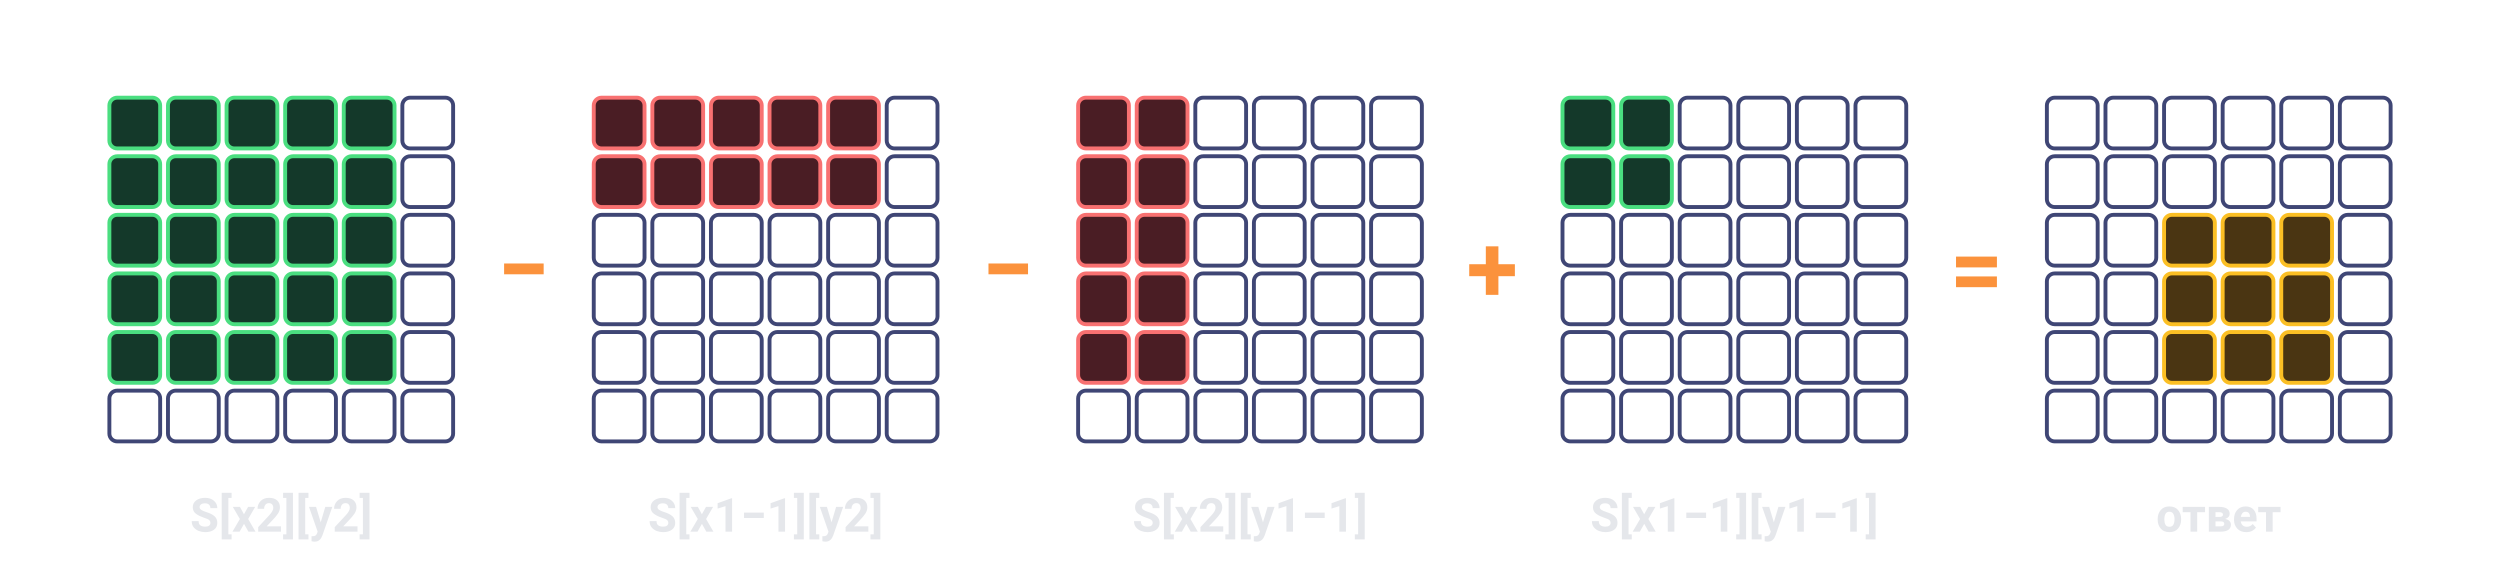
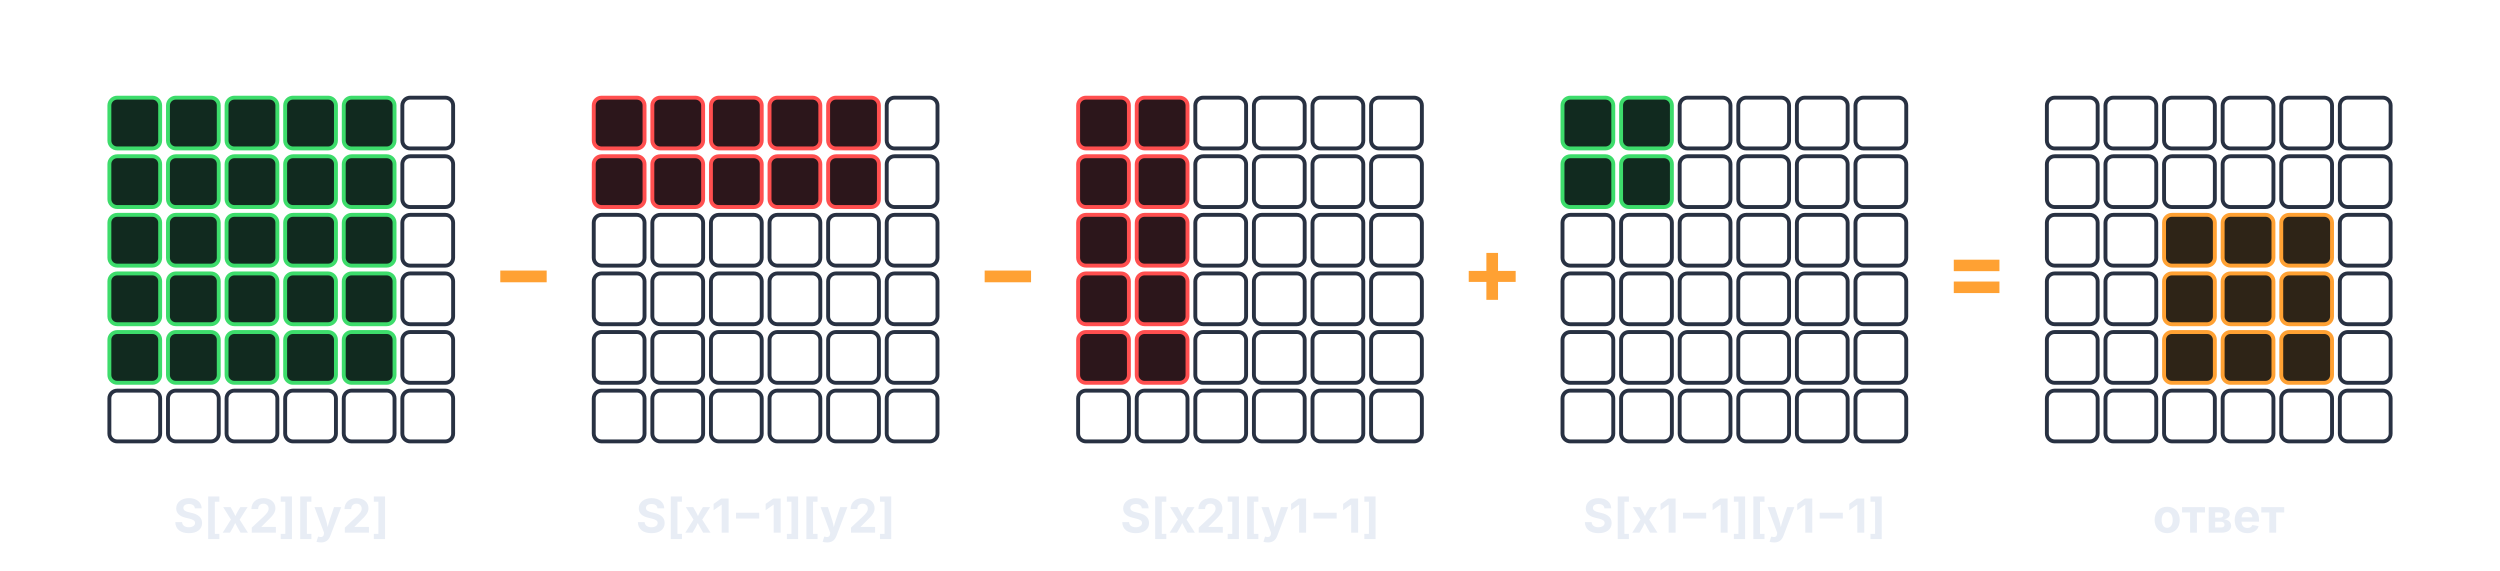
- <svg xmlns="http://www.w3.org/2000/svg" width="640" height="146" viewBox="0 0 640 146" font-family="'Segoe UI', Roboto, 'Helvetica Neue', Arial, sans-serif" role="img">
+ <svg xmlns="http://www.w3.org/2000/svg" width="640" height="146" viewBox="0 0 640 146" font-family="Inter, system-ui, 'Segoe UI', Roboto, Arial, sans-serif" role="img">
  <defs />
-   <rect x="28.0" y="25.0" width="13.0" height="13.0" rx="2" fill="#14392a" stroke="#4ade80" stroke-width="1" />
-   <rect x="43.0" y="25.0" width="13.0" height="13.0" rx="2" fill="#14392a" stroke="#4ade80" stroke-width="1" />
-   <rect x="58.0" y="25.0" width="13.0" height="13.0" rx="2" fill="#14392a" stroke="#4ade80" stroke-width="1" />
-   <rect x="73.0" y="25.0" width="13.0" height="13.0" rx="2" fill="#14392a" stroke="#4ade80" stroke-width="1" />
-   <rect x="88.0" y="25.0" width="13.0" height="13.0" rx="2" fill="#14392a" stroke="#4ade80" stroke-width="1" />
-   <rect x="103.0" y="25.0" width="13.0" height="13.0" rx="2" fill="none" stroke="#3f4675" stroke-width="1" />
-   <rect x="28.0" y="40.0" width="13.0" height="13.0" rx="2" fill="#14392a" stroke="#4ade80" stroke-width="1" />
-   <rect x="43.0" y="40.0" width="13.0" height="13.0" rx="2" fill="#14392a" stroke="#4ade80" stroke-width="1" />
-   <rect x="58.0" y="40.0" width="13.0" height="13.0" rx="2" fill="#14392a" stroke="#4ade80" stroke-width="1" />
-   <rect x="73.0" y="40.0" width="13.0" height="13.0" rx="2" fill="#14392a" stroke="#4ade80" stroke-width="1" />
-   <rect x="88.0" y="40.0" width="13.0" height="13.0" rx="2" fill="#14392a" stroke="#4ade80" stroke-width="1" />
-   <rect x="103.0" y="40.0" width="13.0" height="13.0" rx="2" fill="none" stroke="#3f4675" stroke-width="1" />
-   <rect x="28.0" y="55.0" width="13.0" height="13.0" rx="2" fill="#14392a" stroke="#4ade80" stroke-width="1" />
-   <rect x="43.0" y="55.0" width="13.0" height="13.0" rx="2" fill="#14392a" stroke="#4ade80" stroke-width="1" />
-   <rect x="58.0" y="55.0" width="13.0" height="13.0" rx="2" fill="#14392a" stroke="#4ade80" stroke-width="1" />
-   <rect x="73.0" y="55.0" width="13.0" height="13.0" rx="2" fill="#14392a" stroke="#4ade80" stroke-width="1" />
-   <rect x="88.0" y="55.0" width="13.0" height="13.0" rx="2" fill="#14392a" stroke="#4ade80" stroke-width="1" />
-   <rect x="103.0" y="55.0" width="13.0" height="13.0" rx="2" fill="none" stroke="#3f4675" stroke-width="1" />
-   <rect x="28.0" y="70.0" width="13.0" height="13.0" rx="2" fill="#14392a" stroke="#4ade80" stroke-width="1" />
-   <rect x="43.0" y="70.0" width="13.0" height="13.0" rx="2" fill="#14392a" stroke="#4ade80" stroke-width="1" />
-   <rect x="58.0" y="70.0" width="13.0" height="13.0" rx="2" fill="#14392a" stroke="#4ade80" stroke-width="1" />
-   <rect x="73.0" y="70.0" width="13.0" height="13.0" rx="2" fill="#14392a" stroke="#4ade80" stroke-width="1" />
-   <rect x="88.0" y="70.0" width="13.0" height="13.0" rx="2" fill="#14392a" stroke="#4ade80" stroke-width="1" />
-   <rect x="103.0" y="70.0" width="13.0" height="13.0" rx="2" fill="none" stroke="#3f4675" stroke-width="1" />
-   <rect x="28.0" y="85.0" width="13.0" height="13.0" rx="2" fill="#14392a" stroke="#4ade80" stroke-width="1" />
-   <rect x="43.0" y="85.0" width="13.0" height="13.0" rx="2" fill="#14392a" stroke="#4ade80" stroke-width="1" />
-   <rect x="58.0" y="85.0" width="13.0" height="13.0" rx="2" fill="#14392a" stroke="#4ade80" stroke-width="1" />
-   <rect x="73.0" y="85.0" width="13.0" height="13.0" rx="2" fill="#14392a" stroke="#4ade80" stroke-width="1" />
-   <rect x="88.0" y="85.0" width="13.0" height="13.0" rx="2" fill="#14392a" stroke="#4ade80" stroke-width="1" />
-   <rect x="103.0" y="85.0" width="13.0" height="13.0" rx="2" fill="none" stroke="#3f4675" stroke-width="1" />
-   <rect x="28.0" y="100.0" width="13.0" height="13.0" rx="2" fill="none" stroke="#3f4675" stroke-width="1" />
-   <rect x="43.0" y="100.0" width="13.0" height="13.0" rx="2" fill="none" stroke="#3f4675" stroke-width="1" />
-   <rect x="58.0" y="100.0" width="13.0" height="13.0" rx="2" fill="none" stroke="#3f4675" stroke-width="1" />
-   <rect x="73.0" y="100.0" width="13.0" height="13.0" rx="2" fill="none" stroke="#3f4675" stroke-width="1" />
-   <rect x="88.0" y="100.0" width="13.0" height="13.0" rx="2" fill="none" stroke="#3f4675" stroke-width="1" />
-   <rect x="103.0" y="100.0" width="13.0" height="13.0" rx="2" fill="none" stroke="#3f4675" stroke-width="1" />
-   <text x="72.0" y="132.0" font-size="12" fill="#e5e7eb" font-weight="700" text-anchor="middle" dominant-baseline="central">S[x2][y2]</text>
-   <text x="134.0" y="69.0" font-size="24" fill="#fb923c" font-weight="700" text-anchor="middle" dominant-baseline="central">−</text>
-   <rect x="152.0" y="25.0" width="13.0" height="13.0" rx="2" fill="#4a1d24" stroke="#f87171" stroke-width="1" />
-   <rect x="167.0" y="25.0" width="13.0" height="13.0" rx="2" fill="#4a1d24" stroke="#f87171" stroke-width="1" />
-   <rect x="182.0" y="25.0" width="13.0" height="13.0" rx="2" fill="#4a1d24" stroke="#f87171" stroke-width="1" />
-   <rect x="197.0" y="25.0" width="13.0" height="13.0" rx="2" fill="#4a1d24" stroke="#f87171" stroke-width="1" />
-   <rect x="212.0" y="25.0" width="13.0" height="13.0" rx="2" fill="#4a1d24" stroke="#f87171" stroke-width="1" />
-   <rect x="227.0" y="25.0" width="13.0" height="13.0" rx="2" fill="none" stroke="#3f4675" stroke-width="1" />
-   <rect x="152.0" y="40.0" width="13.0" height="13.0" rx="2" fill="#4a1d24" stroke="#f87171" stroke-width="1" />
-   <rect x="167.0" y="40.0" width="13.0" height="13.0" rx="2" fill="#4a1d24" stroke="#f87171" stroke-width="1" />
-   <rect x="182.0" y="40.0" width="13.0" height="13.0" rx="2" fill="#4a1d24" stroke="#f87171" stroke-width="1" />
-   <rect x="197.0" y="40.0" width="13.0" height="13.0" rx="2" fill="#4a1d24" stroke="#f87171" stroke-width="1" />
-   <rect x="212.0" y="40.0" width="13.0" height="13.0" rx="2" fill="#4a1d24" stroke="#f87171" stroke-width="1" />
-   <rect x="227.0" y="40.0" width="13.0" height="13.0" rx="2" fill="none" stroke="#3f4675" stroke-width="1" />
-   <rect x="152.0" y="55.0" width="13.0" height="13.0" rx="2" fill="none" stroke="#3f4675" stroke-width="1" />
-   <rect x="167.0" y="55.0" width="13.0" height="13.0" rx="2" fill="none" stroke="#3f4675" stroke-width="1" />
-   <rect x="182.0" y="55.0" width="13.0" height="13.0" rx="2" fill="none" stroke="#3f4675" stroke-width="1" />
-   <rect x="197.0" y="55.0" width="13.0" height="13.0" rx="2" fill="none" stroke="#3f4675" stroke-width="1" />
-   <rect x="212.0" y="55.0" width="13.0" height="13.0" rx="2" fill="none" stroke="#3f4675" stroke-width="1" />
-   <rect x="227.0" y="55.0" width="13.0" height="13.0" rx="2" fill="none" stroke="#3f4675" stroke-width="1" />
-   <rect x="152.0" y="70.0" width="13.0" height="13.0" rx="2" fill="none" stroke="#3f4675" stroke-width="1" />
-   <rect x="167.0" y="70.0" width="13.0" height="13.0" rx="2" fill="none" stroke="#3f4675" stroke-width="1" />
-   <rect x="182.0" y="70.0" width="13.0" height="13.0" rx="2" fill="none" stroke="#3f4675" stroke-width="1" />
-   <rect x="197.0" y="70.0" width="13.0" height="13.0" rx="2" fill="none" stroke="#3f4675" stroke-width="1" />
-   <rect x="212.0" y="70.0" width="13.0" height="13.0" rx="2" fill="none" stroke="#3f4675" stroke-width="1" />
-   <rect x="227.0" y="70.0" width="13.0" height="13.0" rx="2" fill="none" stroke="#3f4675" stroke-width="1" />
-   <rect x="152.0" y="85.0" width="13.0" height="13.0" rx="2" fill="none" stroke="#3f4675" stroke-width="1" />
-   <rect x="167.0" y="85.0" width="13.0" height="13.0" rx="2" fill="none" stroke="#3f4675" stroke-width="1" />
-   <rect x="182.0" y="85.0" width="13.0" height="13.0" rx="2" fill="none" stroke="#3f4675" stroke-width="1" />
-   <rect x="197.0" y="85.0" width="13.0" height="13.0" rx="2" fill="none" stroke="#3f4675" stroke-width="1" />
-   <rect x="212.0" y="85.0" width="13.0" height="13.0" rx="2" fill="none" stroke="#3f4675" stroke-width="1" />
-   <rect x="227.0" y="85.0" width="13.0" height="13.0" rx="2" fill="none" stroke="#3f4675" stroke-width="1" />
-   <rect x="152.0" y="100.0" width="13.0" height="13.0" rx="2" fill="none" stroke="#3f4675" stroke-width="1" />
-   <rect x="167.0" y="100.0" width="13.0" height="13.0" rx="2" fill="none" stroke="#3f4675" stroke-width="1" />
-   <rect x="182.0" y="100.0" width="13.0" height="13.0" rx="2" fill="none" stroke="#3f4675" stroke-width="1" />
-   <rect x="197.0" y="100.0" width="13.0" height="13.0" rx="2" fill="none" stroke="#3f4675" stroke-width="1" />
-   <rect x="212.0" y="100.0" width="13.0" height="13.0" rx="2" fill="none" stroke="#3f4675" stroke-width="1" />
-   <rect x="227.0" y="100.0" width="13.0" height="13.0" rx="2" fill="none" stroke="#3f4675" stroke-width="1" />
-   <text x="196.0" y="132.0" font-size="12" fill="#e5e7eb" font-weight="700" text-anchor="middle" dominant-baseline="central">S[x1−1][y2]</text>
-   <text x="258.0" y="69.0" font-size="24" fill="#fb923c" font-weight="700" text-anchor="middle" dominant-baseline="central">−</text>
-   <rect x="276.0" y="25.0" width="13.0" height="13.0" rx="2" fill="#4a1d24" stroke="#f87171" stroke-width="1" />
-   <rect x="291.0" y="25.0" width="13.0" height="13.0" rx="2" fill="#4a1d24" stroke="#f87171" stroke-width="1" />
-   <rect x="306.0" y="25.0" width="13.0" height="13.0" rx="2" fill="none" stroke="#3f4675" stroke-width="1" />
-   <rect x="321.0" y="25.0" width="13.0" height="13.0" rx="2" fill="none" stroke="#3f4675" stroke-width="1" />
-   <rect x="336.0" y="25.0" width="13.0" height="13.0" rx="2" fill="none" stroke="#3f4675" stroke-width="1" />
-   <rect x="351.0" y="25.0" width="13.0" height="13.0" rx="2" fill="none" stroke="#3f4675" stroke-width="1" />
-   <rect x="276.0" y="40.0" width="13.0" height="13.0" rx="2" fill="#4a1d24" stroke="#f87171" stroke-width="1" />
-   <rect x="291.0" y="40.0" width="13.0" height="13.0" rx="2" fill="#4a1d24" stroke="#f87171" stroke-width="1" />
-   <rect x="306.0" y="40.0" width="13.0" height="13.0" rx="2" fill="none" stroke="#3f4675" stroke-width="1" />
-   <rect x="321.0" y="40.0" width="13.0" height="13.0" rx="2" fill="none" stroke="#3f4675" stroke-width="1" />
-   <rect x="336.0" y="40.0" width="13.0" height="13.0" rx="2" fill="none" stroke="#3f4675" stroke-width="1" />
-   <rect x="351.0" y="40.0" width="13.0" height="13.0" rx="2" fill="none" stroke="#3f4675" stroke-width="1" />
-   <rect x="276.0" y="55.0" width="13.0" height="13.0" rx="2" fill="#4a1d24" stroke="#f87171" stroke-width="1" />
-   <rect x="291.0" y="55.0" width="13.0" height="13.0" rx="2" fill="#4a1d24" stroke="#f87171" stroke-width="1" />
-   <rect x="306.0" y="55.0" width="13.0" height="13.0" rx="2" fill="none" stroke="#3f4675" stroke-width="1" />
-   <rect x="321.0" y="55.0" width="13.0" height="13.0" rx="2" fill="none" stroke="#3f4675" stroke-width="1" />
-   <rect x="336.0" y="55.0" width="13.0" height="13.0" rx="2" fill="none" stroke="#3f4675" stroke-width="1" />
-   <rect x="351.0" y="55.0" width="13.0" height="13.0" rx="2" fill="none" stroke="#3f4675" stroke-width="1" />
-   <rect x="276.0" y="70.0" width="13.0" height="13.0" rx="2" fill="#4a1d24" stroke="#f87171" stroke-width="1" />
-   <rect x="291.0" y="70.0" width="13.0" height="13.0" rx="2" fill="#4a1d24" stroke="#f87171" stroke-width="1" />
-   <rect x="306.0" y="70.0" width="13.0" height="13.0" rx="2" fill="none" stroke="#3f4675" stroke-width="1" />
-   <rect x="321.0" y="70.0" width="13.0" height="13.0" rx="2" fill="none" stroke="#3f4675" stroke-width="1" />
-   <rect x="336.0" y="70.0" width="13.0" height="13.0" rx="2" fill="none" stroke="#3f4675" stroke-width="1" />
-   <rect x="351.0" y="70.0" width="13.0" height="13.0" rx="2" fill="none" stroke="#3f4675" stroke-width="1" />
-   <rect x="276.0" y="85.0" width="13.0" height="13.0" rx="2" fill="#4a1d24" stroke="#f87171" stroke-width="1" />
-   <rect x="291.0" y="85.0" width="13.0" height="13.0" rx="2" fill="#4a1d24" stroke="#f87171" stroke-width="1" />
-   <rect x="306.0" y="85.0" width="13.0" height="13.0" rx="2" fill="none" stroke="#3f4675" stroke-width="1" />
-   <rect x="321.0" y="85.0" width="13.0" height="13.0" rx="2" fill="none" stroke="#3f4675" stroke-width="1" />
-   <rect x="336.0" y="85.0" width="13.0" height="13.0" rx="2" fill="none" stroke="#3f4675" stroke-width="1" />
-   <rect x="351.0" y="85.0" width="13.0" height="13.0" rx="2" fill="none" stroke="#3f4675" stroke-width="1" />
-   <rect x="276.0" y="100.0" width="13.0" height="13.0" rx="2" fill="none" stroke="#3f4675" stroke-width="1" />
-   <rect x="291.0" y="100.0" width="13.0" height="13.0" rx="2" fill="none" stroke="#3f4675" stroke-width="1" />
-   <rect x="306.0" y="100.0" width="13.0" height="13.0" rx="2" fill="none" stroke="#3f4675" stroke-width="1" />
-   <rect x="321.0" y="100.0" width="13.0" height="13.0" rx="2" fill="none" stroke="#3f4675" stroke-width="1" />
-   <rect x="336.0" y="100.0" width="13.0" height="13.0" rx="2" fill="none" stroke="#3f4675" stroke-width="1" />
-   <rect x="351.0" y="100.0" width="13.0" height="13.0" rx="2" fill="none" stroke="#3f4675" stroke-width="1" />
-   <text x="320.0" y="132.0" font-size="12" fill="#e5e7eb" font-weight="700" text-anchor="middle" dominant-baseline="central">S[x2][y1−1]</text>
-   <text x="382.0" y="69.0" font-size="24" fill="#fb923c" font-weight="700" text-anchor="middle" dominant-baseline="central">+</text>
-   <rect x="400.0" y="25.0" width="13.0" height="13.0" rx="2" fill="#14392a" stroke="#4ade80" stroke-width="1" />
-   <rect x="415.0" y="25.0" width="13.0" height="13.0" rx="2" fill="#14392a" stroke="#4ade80" stroke-width="1" />
-   <rect x="430.0" y="25.0" width="13.0" height="13.0" rx="2" fill="none" stroke="#3f4675" stroke-width="1" />
-   <rect x="445.0" y="25.0" width="13.0" height="13.0" rx="2" fill="none" stroke="#3f4675" stroke-width="1" />
-   <rect x="460.0" y="25.0" width="13.0" height="13.0" rx="2" fill="none" stroke="#3f4675" stroke-width="1" />
-   <rect x="475.0" y="25.0" width="13.0" height="13.0" rx="2" fill="none" stroke="#3f4675" stroke-width="1" />
-   <rect x="400.0" y="40.0" width="13.0" height="13.0" rx="2" fill="#14392a" stroke="#4ade80" stroke-width="1" />
-   <rect x="415.0" y="40.0" width="13.0" height="13.0" rx="2" fill="#14392a" stroke="#4ade80" stroke-width="1" />
-   <rect x="430.0" y="40.0" width="13.0" height="13.0" rx="2" fill="none" stroke="#3f4675" stroke-width="1" />
-   <rect x="445.0" y="40.0" width="13.0" height="13.0" rx="2" fill="none" stroke="#3f4675" stroke-width="1" />
-   <rect x="460.0" y="40.0" width="13.0" height="13.0" rx="2" fill="none" stroke="#3f4675" stroke-width="1" />
-   <rect x="475.0" y="40.0" width="13.0" height="13.0" rx="2" fill="none" stroke="#3f4675" stroke-width="1" />
-   <rect x="400.0" y="55.0" width="13.0" height="13.0" rx="2" fill="none" stroke="#3f4675" stroke-width="1" />
-   <rect x="415.0" y="55.0" width="13.0" height="13.0" rx="2" fill="none" stroke="#3f4675" stroke-width="1" />
-   <rect x="430.0" y="55.0" width="13.0" height="13.0" rx="2" fill="none" stroke="#3f4675" stroke-width="1" />
-   <rect x="445.0" y="55.0" width="13.0" height="13.0" rx="2" fill="none" stroke="#3f4675" stroke-width="1" />
-   <rect x="460.0" y="55.0" width="13.0" height="13.0" rx="2" fill="none" stroke="#3f4675" stroke-width="1" />
-   <rect x="475.0" y="55.0" width="13.0" height="13.0" rx="2" fill="none" stroke="#3f4675" stroke-width="1" />
-   <rect x="400.0" y="70.0" width="13.0" height="13.0" rx="2" fill="none" stroke="#3f4675" stroke-width="1" />
-   <rect x="415.0" y="70.0" width="13.0" height="13.0" rx="2" fill="none" stroke="#3f4675" stroke-width="1" />
-   <rect x="430.0" y="70.0" width="13.0" height="13.0" rx="2" fill="none" stroke="#3f4675" stroke-width="1" />
-   <rect x="445.0" y="70.0" width="13.0" height="13.0" rx="2" fill="none" stroke="#3f4675" stroke-width="1" />
-   <rect x="460.0" y="70.0" width="13.0" height="13.0" rx="2" fill="none" stroke="#3f4675" stroke-width="1" />
-   <rect x="475.0" y="70.0" width="13.0" height="13.0" rx="2" fill="none" stroke="#3f4675" stroke-width="1" />
-   <rect x="400.0" y="85.0" width="13.0" height="13.0" rx="2" fill="none" stroke="#3f4675" stroke-width="1" />
-   <rect x="415.0" y="85.0" width="13.0" height="13.0" rx="2" fill="none" stroke="#3f4675" stroke-width="1" />
-   <rect x="430.0" y="85.0" width="13.0" height="13.0" rx="2" fill="none" stroke="#3f4675" stroke-width="1" />
-   <rect x="445.0" y="85.0" width="13.0" height="13.0" rx="2" fill="none" stroke="#3f4675" stroke-width="1" />
-   <rect x="460.0" y="85.0" width="13.0" height="13.0" rx="2" fill="none" stroke="#3f4675" stroke-width="1" />
-   <rect x="475.0" y="85.0" width="13.0" height="13.0" rx="2" fill="none" stroke="#3f4675" stroke-width="1" />
-   <rect x="400.0" y="100.0" width="13.0" height="13.0" rx="2" fill="none" stroke="#3f4675" stroke-width="1" />
-   <rect x="415.0" y="100.0" width="13.0" height="13.0" rx="2" fill="none" stroke="#3f4675" stroke-width="1" />
-   <rect x="430.0" y="100.0" width="13.0" height="13.0" rx="2" fill="none" stroke="#3f4675" stroke-width="1" />
-   <rect x="445.0" y="100.0" width="13.0" height="13.0" rx="2" fill="none" stroke="#3f4675" stroke-width="1" />
-   <rect x="460.0" y="100.0" width="13.0" height="13.0" rx="2" fill="none" stroke="#3f4675" stroke-width="1" />
-   <rect x="475.0" y="100.0" width="13.0" height="13.0" rx="2" fill="none" stroke="#3f4675" stroke-width="1" />
-   <text x="444.0" y="132.0" font-size="12" fill="#e5e7eb" font-weight="700" text-anchor="middle" dominant-baseline="central">S[x1−1][y1−1]</text>
-   <text x="506.0" y="69.0" font-size="24" fill="#fb923c" font-weight="700" text-anchor="middle" dominant-baseline="central">=</text>
-   <rect x="524.0" y="25.0" width="13.0" height="13.0" rx="2" fill="none" stroke="#3f4675" stroke-width="1" />
-   <rect x="539.0" y="25.0" width="13.0" height="13.0" rx="2" fill="none" stroke="#3f4675" stroke-width="1" />
-   <rect x="554.0" y="25.0" width="13.0" height="13.0" rx="2" fill="none" stroke="#3f4675" stroke-width="1" />
-   <rect x="569.0" y="25.0" width="13.0" height="13.0" rx="2" fill="none" stroke="#3f4675" stroke-width="1" />
-   <rect x="584.0" y="25.0" width="13.0" height="13.0" rx="2" fill="none" stroke="#3f4675" stroke-width="1" />
-   <rect x="599.0" y="25.0" width="13.0" height="13.0" rx="2" fill="none" stroke="#3f4675" stroke-width="1" />
-   <rect x="524.0" y="40.0" width="13.0" height="13.0" rx="2" fill="none" stroke="#3f4675" stroke-width="1" />
-   <rect x="539.0" y="40.0" width="13.0" height="13.0" rx="2" fill="none" stroke="#3f4675" stroke-width="1" />
-   <rect x="554.0" y="40.0" width="13.0" height="13.0" rx="2" fill="none" stroke="#3f4675" stroke-width="1" />
-   <rect x="569.0" y="40.0" width="13.0" height="13.0" rx="2" fill="none" stroke="#3f4675" stroke-width="1" />
-   <rect x="584.0" y="40.0" width="13.0" height="13.0" rx="2" fill="none" stroke="#3f4675" stroke-width="1" />
-   <rect x="599.0" y="40.0" width="13.0" height="13.0" rx="2" fill="none" stroke="#3f4675" stroke-width="1" />
-   <rect x="524.0" y="55.0" width="13.0" height="13.0" rx="2" fill="none" stroke="#3f4675" stroke-width="1" />
-   <rect x="539.0" y="55.0" width="13.0" height="13.0" rx="2" fill="none" stroke="#3f4675" stroke-width="1" />
-   <rect x="554.0" y="55.0" width="13.0" height="13.0" rx="2" fill="#4a3512" stroke="#fbbf24" stroke-width="1" />
-   <rect x="569.0" y="55.0" width="13.0" height="13.0" rx="2" fill="#4a3512" stroke="#fbbf24" stroke-width="1" />
-   <rect x="584.0" y="55.0" width="13.0" height="13.0" rx="2" fill="#4a3512" stroke="#fbbf24" stroke-width="1" />
-   <rect x="599.0" y="55.0" width="13.0" height="13.0" rx="2" fill="none" stroke="#3f4675" stroke-width="1" />
-   <rect x="524.0" y="70.0" width="13.0" height="13.0" rx="2" fill="none" stroke="#3f4675" stroke-width="1" />
-   <rect x="539.0" y="70.0" width="13.0" height="13.0" rx="2" fill="none" stroke="#3f4675" stroke-width="1" />
-   <rect x="554.0" y="70.0" width="13.0" height="13.0" rx="2" fill="#4a3512" stroke="#fbbf24" stroke-width="1" />
-   <rect x="569.0" y="70.0" width="13.0" height="13.0" rx="2" fill="#4a3512" stroke="#fbbf24" stroke-width="1" />
-   <rect x="584.0" y="70.0" width="13.0" height="13.0" rx="2" fill="#4a3512" stroke="#fbbf24" stroke-width="1" />
-   <rect x="599.0" y="70.0" width="13.0" height="13.0" rx="2" fill="none" stroke="#3f4675" stroke-width="1" />
-   <rect x="524.0" y="85.0" width="13.0" height="13.0" rx="2" fill="none" stroke="#3f4675" stroke-width="1" />
-   <rect x="539.0" y="85.0" width="13.0" height="13.0" rx="2" fill="none" stroke="#3f4675" stroke-width="1" />
-   <rect x="554.0" y="85.0" width="13.0" height="13.0" rx="2" fill="#4a3512" stroke="#fbbf24" stroke-width="1" />
-   <rect x="569.0" y="85.0" width="13.0" height="13.0" rx="2" fill="#4a3512" stroke="#fbbf24" stroke-width="1" />
-   <rect x="584.0" y="85.0" width="13.0" height="13.0" rx="2" fill="#4a3512" stroke="#fbbf24" stroke-width="1" />
-   <rect x="599.0" y="85.0" width="13.0" height="13.0" rx="2" fill="none" stroke="#3f4675" stroke-width="1" />
-   <rect x="524.0" y="100.0" width="13.0" height="13.0" rx="2" fill="none" stroke="#3f4675" stroke-width="1" />
-   <rect x="539.0" y="100.0" width="13.0" height="13.0" rx="2" fill="none" stroke="#3f4675" stroke-width="1" />
-   <rect x="554.0" y="100.0" width="13.0" height="13.0" rx="2" fill="none" stroke="#3f4675" stroke-width="1" />
-   <rect x="569.0" y="100.0" width="13.0" height="13.0" rx="2" fill="none" stroke="#3f4675" stroke-width="1" />
-   <rect x="584.0" y="100.0" width="13.0" height="13.0" rx="2" fill="none" stroke="#3f4675" stroke-width="1" />
-   <rect x="599.0" y="100.0" width="13.0" height="13.0" rx="2" fill="none" stroke="#3f4675" stroke-width="1" />
-   <text x="568.0" y="132.0" font-size="12" fill="#e5e7eb" font-weight="700" text-anchor="middle" dominant-baseline="central">ответ</text>
+   <rect x="28.0" y="25.0" width="13.0" height="13.0" rx="2" fill="#112a1f" stroke="#3ddc6b" stroke-width="1" />
+   <rect x="43.0" y="25.0" width="13.0" height="13.0" rx="2" fill="#112a1f" stroke="#3ddc6b" stroke-width="1" />
+   <rect x="58.0" y="25.0" width="13.0" height="13.0" rx="2" fill="#112a1f" stroke="#3ddc6b" stroke-width="1" />
+   <rect x="73.0" y="25.0" width="13.0" height="13.0" rx="2" fill="#112a1f" stroke="#3ddc6b" stroke-width="1" />
+   <rect x="88.0" y="25.0" width="13.0" height="13.0" rx="2" fill="#112a1f" stroke="#3ddc6b" stroke-width="1" />
+   <rect x="103.0" y="25.0" width="13.0" height="13.0" rx="2" fill="none" stroke="#283142" stroke-width="1" />
+   <rect x="28.0" y="40.0" width="13.0" height="13.0" rx="2" fill="#112a1f" stroke="#3ddc6b" stroke-width="1" />
+   <rect x="43.0" y="40.0" width="13.0" height="13.0" rx="2" fill="#112a1f" stroke="#3ddc6b" stroke-width="1" />
+   <rect x="58.0" y="40.0" width="13.0" height="13.0" rx="2" fill="#112a1f" stroke="#3ddc6b" stroke-width="1" />
+   <rect x="73.0" y="40.0" width="13.0" height="13.0" rx="2" fill="#112a1f" stroke="#3ddc6b" stroke-width="1" />
+   <rect x="88.0" y="40.0" width="13.0" height="13.0" rx="2" fill="#112a1f" stroke="#3ddc6b" stroke-width="1" />
+   <rect x="103.0" y="40.0" width="13.0" height="13.0" rx="2" fill="none" stroke="#283142" stroke-width="1" />
+   <rect x="28.0" y="55.0" width="13.0" height="13.0" rx="2" fill="#112a1f" stroke="#3ddc6b" stroke-width="1" />
+   <rect x="43.0" y="55.0" width="13.0" height="13.0" rx="2" fill="#112a1f" stroke="#3ddc6b" stroke-width="1" />
+   <rect x="58.0" y="55.0" width="13.0" height="13.0" rx="2" fill="#112a1f" stroke="#3ddc6b" stroke-width="1" />
+   <rect x="73.0" y="55.0" width="13.0" height="13.0" rx="2" fill="#112a1f" stroke="#3ddc6b" stroke-width="1" />
+   <rect x="88.0" y="55.0" width="13.0" height="13.0" rx="2" fill="#112a1f" stroke="#3ddc6b" stroke-width="1" />
+   <rect x="103.0" y="55.0" width="13.0" height="13.0" rx="2" fill="none" stroke="#283142" stroke-width="1" />
+   <rect x="28.0" y="70.0" width="13.0" height="13.0" rx="2" fill="#112a1f" stroke="#3ddc6b" stroke-width="1" />
+   <rect x="43.0" y="70.0" width="13.0" height="13.0" rx="2" fill="#112a1f" stroke="#3ddc6b" stroke-width="1" />
+   <rect x="58.0" y="70.0" width="13.0" height="13.0" rx="2" fill="#112a1f" stroke="#3ddc6b" stroke-width="1" />
+   <rect x="73.0" y="70.0" width="13.0" height="13.0" rx="2" fill="#112a1f" stroke="#3ddc6b" stroke-width="1" />
+   <rect x="88.0" y="70.0" width="13.0" height="13.0" rx="2" fill="#112a1f" stroke="#3ddc6b" stroke-width="1" />
+   <rect x="103.0" y="70.0" width="13.0" height="13.0" rx="2" fill="none" stroke="#283142" stroke-width="1" />
+   <rect x="28.0" y="85.0" width="13.0" height="13.0" rx="2" fill="#112a1f" stroke="#3ddc6b" stroke-width="1" />
+   <rect x="43.0" y="85.0" width="13.0" height="13.0" rx="2" fill="#112a1f" stroke="#3ddc6b" stroke-width="1" />
+   <rect x="58.0" y="85.0" width="13.0" height="13.0" rx="2" fill="#112a1f" stroke="#3ddc6b" stroke-width="1" />
+   <rect x="73.0" y="85.0" width="13.0" height="13.0" rx="2" fill="#112a1f" stroke="#3ddc6b" stroke-width="1" />
+   <rect x="88.0" y="85.0" width="13.0" height="13.0" rx="2" fill="#112a1f" stroke="#3ddc6b" stroke-width="1" />
+   <rect x="103.0" y="85.0" width="13.0" height="13.0" rx="2" fill="none" stroke="#283142" stroke-width="1" />
+   <rect x="28.0" y="100.0" width="13.0" height="13.0" rx="2" fill="none" stroke="#283142" stroke-width="1" />
+   <rect x="43.0" y="100.0" width="13.0" height="13.0" rx="2" fill="none" stroke="#283142" stroke-width="1" />
+   <rect x="58.0" y="100.0" width="13.0" height="13.0" rx="2" fill="none" stroke="#283142" stroke-width="1" />
+   <rect x="73.0" y="100.0" width="13.0" height="13.0" rx="2" fill="none" stroke="#283142" stroke-width="1" />
+   <rect x="88.0" y="100.0" width="13.0" height="13.0" rx="2" fill="none" stroke="#283142" stroke-width="1" />
+   <rect x="103.0" y="100.0" width="13.0" height="13.0" rx="2" fill="none" stroke="#283142" stroke-width="1" />
+   <text x="72.0" y="132.0" font-size="12" fill="#e8edf5" font-weight="700" text-anchor="middle" dominant-baseline="central">S[x2][y2]</text>
+   <text x="134.0" y="69.0" font-size="24" fill="#ffa133" font-weight="700" text-anchor="middle" dominant-baseline="central">−</text>
+   <rect x="152.0" y="25.0" width="13.0" height="13.0" rx="2" fill="#2c161b" stroke="#ff4f4f" stroke-width="1" />
+   <rect x="167.0" y="25.0" width="13.0" height="13.0" rx="2" fill="#2c161b" stroke="#ff4f4f" stroke-width="1" />
+   <rect x="182.0" y="25.0" width="13.0" height="13.0" rx="2" fill="#2c161b" stroke="#ff4f4f" stroke-width="1" />
+   <rect x="197.0" y="25.0" width="13.0" height="13.0" rx="2" fill="#2c161b" stroke="#ff4f4f" stroke-width="1" />
+   <rect x="212.0" y="25.0" width="13.0" height="13.0" rx="2" fill="#2c161b" stroke="#ff4f4f" stroke-width="1" />
+   <rect x="227.0" y="25.0" width="13.0" height="13.0" rx="2" fill="none" stroke="#283142" stroke-width="1" />
+   <rect x="152.0" y="40.0" width="13.0" height="13.0" rx="2" fill="#2c161b" stroke="#ff4f4f" stroke-width="1" />
+   <rect x="167.0" y="40.0" width="13.0" height="13.0" rx="2" fill="#2c161b" stroke="#ff4f4f" stroke-width="1" />
+   <rect x="182.0" y="40.0" width="13.0" height="13.0" rx="2" fill="#2c161b" stroke="#ff4f4f" stroke-width="1" />
+   <rect x="197.0" y="40.0" width="13.0" height="13.0" rx="2" fill="#2c161b" stroke="#ff4f4f" stroke-width="1" />
+   <rect x="212.0" y="40.0" width="13.0" height="13.0" rx="2" fill="#2c161b" stroke="#ff4f4f" stroke-width="1" />
+   <rect x="227.0" y="40.0" width="13.0" height="13.0" rx="2" fill="none" stroke="#283142" stroke-width="1" />
+   <rect x="152.0" y="55.0" width="13.0" height="13.0" rx="2" fill="none" stroke="#283142" stroke-width="1" />
+   <rect x="167.0" y="55.0" width="13.0" height="13.0" rx="2" fill="none" stroke="#283142" stroke-width="1" />
+   <rect x="182.0" y="55.0" width="13.0" height="13.0" rx="2" fill="none" stroke="#283142" stroke-width="1" />
+   <rect x="197.0" y="55.0" width="13.0" height="13.0" rx="2" fill="none" stroke="#283142" stroke-width="1" />
+   <rect x="212.0" y="55.0" width="13.0" height="13.0" rx="2" fill="none" stroke="#283142" stroke-width="1" />
+   <rect x="227.0" y="55.0" width="13.0" height="13.0" rx="2" fill="none" stroke="#283142" stroke-width="1" />
+   <rect x="152.0" y="70.0" width="13.0" height="13.0" rx="2" fill="none" stroke="#283142" stroke-width="1" />
+   <rect x="167.0" y="70.0" width="13.0" height="13.0" rx="2" fill="none" stroke="#283142" stroke-width="1" />
+   <rect x="182.0" y="70.0" width="13.0" height="13.0" rx="2" fill="none" stroke="#283142" stroke-width="1" />
+   <rect x="197.0" y="70.0" width="13.0" height="13.0" rx="2" fill="none" stroke="#283142" stroke-width="1" />
+   <rect x="212.0" y="70.0" width="13.0" height="13.0" rx="2" fill="none" stroke="#283142" stroke-width="1" />
+   <rect x="227.0" y="70.0" width="13.0" height="13.0" rx="2" fill="none" stroke="#283142" stroke-width="1" />
+   <rect x="152.0" y="85.0" width="13.0" height="13.0" rx="2" fill="none" stroke="#283142" stroke-width="1" />
+   <rect x="167.0" y="85.0" width="13.0" height="13.0" rx="2" fill="none" stroke="#283142" stroke-width="1" />
+   <rect x="182.0" y="85.0" width="13.0" height="13.0" rx="2" fill="none" stroke="#283142" stroke-width="1" />
+   <rect x="197.0" y="85.0" width="13.0" height="13.0" rx="2" fill="none" stroke="#283142" stroke-width="1" />
+   <rect x="212.0" y="85.0" width="13.0" height="13.0" rx="2" fill="none" stroke="#283142" stroke-width="1" />
+   <rect x="227.0" y="85.0" width="13.0" height="13.0" rx="2" fill="none" stroke="#283142" stroke-width="1" />
+   <rect x="152.0" y="100.0" width="13.0" height="13.0" rx="2" fill="none" stroke="#283142" stroke-width="1" />
+   <rect x="167.0" y="100.0" width="13.0" height="13.0" rx="2" fill="none" stroke="#283142" stroke-width="1" />
+   <rect x="182.0" y="100.0" width="13.0" height="13.0" rx="2" fill="none" stroke="#283142" stroke-width="1" />
+   <rect x="197.0" y="100.0" width="13.0" height="13.0" rx="2" fill="none" stroke="#283142" stroke-width="1" />
+   <rect x="212.0" y="100.0" width="13.0" height="13.0" rx="2" fill="none" stroke="#283142" stroke-width="1" />
+   <rect x="227.0" y="100.0" width="13.0" height="13.0" rx="2" fill="none" stroke="#283142" stroke-width="1" />
+   <text x="196.0" y="132.0" font-size="12" fill="#e8edf5" font-weight="700" text-anchor="middle" dominant-baseline="central">S[x1−1][y2]</text>
+   <text x="258.0" y="69.0" font-size="24" fill="#ffa133" font-weight="700" text-anchor="middle" dominant-baseline="central">−</text>
+   <rect x="276.0" y="25.0" width="13.0" height="13.0" rx="2" fill="#2c161b" stroke="#ff4f4f" stroke-width="1" />
+   <rect x="291.0" y="25.0" width="13.0" height="13.0" rx="2" fill="#2c161b" stroke="#ff4f4f" stroke-width="1" />
+   <rect x="306.0" y="25.0" width="13.0" height="13.0" rx="2" fill="none" stroke="#283142" stroke-width="1" />
+   <rect x="321.0" y="25.0" width="13.0" height="13.0" rx="2" fill="none" stroke="#283142" stroke-width="1" />
+   <rect x="336.0" y="25.0" width="13.0" height="13.0" rx="2" fill="none" stroke="#283142" stroke-width="1" />
+   <rect x="351.0" y="25.0" width="13.0" height="13.0" rx="2" fill="none" stroke="#283142" stroke-width="1" />
+   <rect x="276.0" y="40.0" width="13.0" height="13.0" rx="2" fill="#2c161b" stroke="#ff4f4f" stroke-width="1" />
+   <rect x="291.0" y="40.0" width="13.0" height="13.0" rx="2" fill="#2c161b" stroke="#ff4f4f" stroke-width="1" />
+   <rect x="306.0" y="40.0" width="13.0" height="13.0" rx="2" fill="none" stroke="#283142" stroke-width="1" />
+   <rect x="321.0" y="40.0" width="13.0" height="13.0" rx="2" fill="none" stroke="#283142" stroke-width="1" />
+   <rect x="336.0" y="40.0" width="13.0" height="13.0" rx="2" fill="none" stroke="#283142" stroke-width="1" />
+   <rect x="351.0" y="40.0" width="13.0" height="13.0" rx="2" fill="none" stroke="#283142" stroke-width="1" />
+   <rect x="276.0" y="55.0" width="13.0" height="13.0" rx="2" fill="#2c161b" stroke="#ff4f4f" stroke-width="1" />
+   <rect x="291.0" y="55.0" width="13.0" height="13.0" rx="2" fill="#2c161b" stroke="#ff4f4f" stroke-width="1" />
+   <rect x="306.0" y="55.0" width="13.0" height="13.0" rx="2" fill="none" stroke="#283142" stroke-width="1" />
+   <rect x="321.0" y="55.0" width="13.0" height="13.0" rx="2" fill="none" stroke="#283142" stroke-width="1" />
+   <rect x="336.0" y="55.0" width="13.0" height="13.0" rx="2" fill="none" stroke="#283142" stroke-width="1" />
+   <rect x="351.0" y="55.0" width="13.0" height="13.0" rx="2" fill="none" stroke="#283142" stroke-width="1" />
+   <rect x="276.0" y="70.0" width="13.0" height="13.0" rx="2" fill="#2c161b" stroke="#ff4f4f" stroke-width="1" />
+   <rect x="291.0" y="70.0" width="13.0" height="13.0" rx="2" fill="#2c161b" stroke="#ff4f4f" stroke-width="1" />
+   <rect x="306.0" y="70.0" width="13.0" height="13.0" rx="2" fill="none" stroke="#283142" stroke-width="1" />
+   <rect x="321.0" y="70.0" width="13.0" height="13.0" rx="2" fill="none" stroke="#283142" stroke-width="1" />
+   <rect x="336.0" y="70.0" width="13.0" height="13.0" rx="2" fill="none" stroke="#283142" stroke-width="1" />
+   <rect x="351.0" y="70.0" width="13.0" height="13.0" rx="2" fill="none" stroke="#283142" stroke-width="1" />
+   <rect x="276.0" y="85.0" width="13.0" height="13.0" rx="2" fill="#2c161b" stroke="#ff4f4f" stroke-width="1" />
+   <rect x="291.0" y="85.0" width="13.0" height="13.0" rx="2" fill="#2c161b" stroke="#ff4f4f" stroke-width="1" />
+   <rect x="306.0" y="85.0" width="13.0" height="13.0" rx="2" fill="none" stroke="#283142" stroke-width="1" />
+   <rect x="321.0" y="85.0" width="13.0" height="13.0" rx="2" fill="none" stroke="#283142" stroke-width="1" />
+   <rect x="336.0" y="85.0" width="13.0" height="13.0" rx="2" fill="none" stroke="#283142" stroke-width="1" />
+   <rect x="351.0" y="85.0" width="13.0" height="13.0" rx="2" fill="none" stroke="#283142" stroke-width="1" />
+   <rect x="276.0" y="100.0" width="13.0" height="13.0" rx="2" fill="none" stroke="#283142" stroke-width="1" />
+   <rect x="291.0" y="100.0" width="13.0" height="13.0" rx="2" fill="none" stroke="#283142" stroke-width="1" />
+   <rect x="306.0" y="100.0" width="13.0" height="13.0" rx="2" fill="none" stroke="#283142" stroke-width="1" />
+   <rect x="321.0" y="100.0" width="13.0" height="13.0" rx="2" fill="none" stroke="#283142" stroke-width="1" />
+   <rect x="336.0" y="100.0" width="13.0" height="13.0" rx="2" fill="none" stroke="#283142" stroke-width="1" />
+   <rect x="351.0" y="100.0" width="13.0" height="13.0" rx="2" fill="none" stroke="#283142" stroke-width="1" />
+   <text x="320.0" y="132.0" font-size="12" fill="#e8edf5" font-weight="700" text-anchor="middle" dominant-baseline="central">S[x2][y1−1]</text>
+   <text x="382.0" y="69.0" font-size="24" fill="#ffa133" font-weight="700" text-anchor="middle" dominant-baseline="central">+</text>
+   <rect x="400.0" y="25.0" width="13.0" height="13.0" rx="2" fill="#112a1f" stroke="#3ddc6b" stroke-width="1" />
+   <rect x="415.0" y="25.0" width="13.0" height="13.0" rx="2" fill="#112a1f" stroke="#3ddc6b" stroke-width="1" />
+   <rect x="430.0" y="25.0" width="13.0" height="13.0" rx="2" fill="none" stroke="#283142" stroke-width="1" />
+   <rect x="445.0" y="25.0" width="13.0" height="13.0" rx="2" fill="none" stroke="#283142" stroke-width="1" />
+   <rect x="460.0" y="25.0" width="13.0" height="13.0" rx="2" fill="none" stroke="#283142" stroke-width="1" />
+   <rect x="475.0" y="25.0" width="13.0" height="13.0" rx="2" fill="none" stroke="#283142" stroke-width="1" />
+   <rect x="400.0" y="40.0" width="13.0" height="13.0" rx="2" fill="#112a1f" stroke="#3ddc6b" stroke-width="1" />
+   <rect x="415.0" y="40.0" width="13.0" height="13.0" rx="2" fill="#112a1f" stroke="#3ddc6b" stroke-width="1" />
+   <rect x="430.0" y="40.0" width="13.0" height="13.0" rx="2" fill="none" stroke="#283142" stroke-width="1" />
+   <rect x="445.0" y="40.0" width="13.0" height="13.0" rx="2" fill="none" stroke="#283142" stroke-width="1" />
+   <rect x="460.0" y="40.0" width="13.0" height="13.0" rx="2" fill="none" stroke="#283142" stroke-width="1" />
+   <rect x="475.0" y="40.0" width="13.0" height="13.0" rx="2" fill="none" stroke="#283142" stroke-width="1" />
+   <rect x="400.0" y="55.0" width="13.0" height="13.0" rx="2" fill="none" stroke="#283142" stroke-width="1" />
+   <rect x="415.0" y="55.0" width="13.0" height="13.0" rx="2" fill="none" stroke="#283142" stroke-width="1" />
+   <rect x="430.0" y="55.0" width="13.0" height="13.0" rx="2" fill="none" stroke="#283142" stroke-width="1" />
+   <rect x="445.0" y="55.0" width="13.0" height="13.0" rx="2" fill="none" stroke="#283142" stroke-width="1" />
+   <rect x="460.0" y="55.0" width="13.0" height="13.0" rx="2" fill="none" stroke="#283142" stroke-width="1" />
+   <rect x="475.0" y="55.0" width="13.0" height="13.0" rx="2" fill="none" stroke="#283142" stroke-width="1" />
+   <rect x="400.0" y="70.0" width="13.0" height="13.0" rx="2" fill="none" stroke="#283142" stroke-width="1" />
+   <rect x="415.0" y="70.0" width="13.0" height="13.0" rx="2" fill="none" stroke="#283142" stroke-width="1" />
+   <rect x="430.0" y="70.0" width="13.0" height="13.0" rx="2" fill="none" stroke="#283142" stroke-width="1" />
+   <rect x="445.0" y="70.0" width="13.0" height="13.0" rx="2" fill="none" stroke="#283142" stroke-width="1" />
+   <rect x="460.0" y="70.0" width="13.0" height="13.0" rx="2" fill="none" stroke="#283142" stroke-width="1" />
+   <rect x="475.0" y="70.0" width="13.0" height="13.0" rx="2" fill="none" stroke="#283142" stroke-width="1" />
+   <rect x="400.0" y="85.0" width="13.0" height="13.0" rx="2" fill="none" stroke="#283142" stroke-width="1" />
+   <rect x="415.0" y="85.0" width="13.0" height="13.0" rx="2" fill="none" stroke="#283142" stroke-width="1" />
+   <rect x="430.0" y="85.0" width="13.0" height="13.0" rx="2" fill="none" stroke="#283142" stroke-width="1" />
+   <rect x="445.0" y="85.0" width="13.0" height="13.0" rx="2" fill="none" stroke="#283142" stroke-width="1" />
+   <rect x="460.0" y="85.0" width="13.0" height="13.0" rx="2" fill="none" stroke="#283142" stroke-width="1" />
+   <rect x="475.0" y="85.0" width="13.0" height="13.0" rx="2" fill="none" stroke="#283142" stroke-width="1" />
+   <rect x="400.0" y="100.0" width="13.0" height="13.0" rx="2" fill="none" stroke="#283142" stroke-width="1" />
+   <rect x="415.0" y="100.0" width="13.0" height="13.0" rx="2" fill="none" stroke="#283142" stroke-width="1" />
+   <rect x="430.0" y="100.0" width="13.0" height="13.0" rx="2" fill="none" stroke="#283142" stroke-width="1" />
+   <rect x="445.0" y="100.0" width="13.0" height="13.0" rx="2" fill="none" stroke="#283142" stroke-width="1" />
+   <rect x="460.0" y="100.0" width="13.0" height="13.0" rx="2" fill="none" stroke="#283142" stroke-width="1" />
+   <rect x="475.0" y="100.0" width="13.0" height="13.0" rx="2" fill="none" stroke="#283142" stroke-width="1" />
+   <text x="444.0" y="132.0" font-size="12" fill="#e8edf5" font-weight="700" text-anchor="middle" dominant-baseline="central">S[x1−1][y1−1]</text>
+   <text x="506.0" y="69.0" font-size="24" fill="#ffa133" font-weight="700" text-anchor="middle" dominant-baseline="central">=</text>
+   <rect x="524.0" y="25.0" width="13.0" height="13.0" rx="2" fill="none" stroke="#283142" stroke-width="1" />
+   <rect x="539.0" y="25.0" width="13.0" height="13.0" rx="2" fill="none" stroke="#283142" stroke-width="1" />
+   <rect x="554.0" y="25.0" width="13.0" height="13.0" rx="2" fill="none" stroke="#283142" stroke-width="1" />
+   <rect x="569.0" y="25.0" width="13.0" height="13.0" rx="2" fill="none" stroke="#283142" stroke-width="1" />
+   <rect x="584.0" y="25.0" width="13.0" height="13.0" rx="2" fill="none" stroke="#283142" stroke-width="1" />
+   <rect x="599.0" y="25.0" width="13.0" height="13.0" rx="2" fill="none" stroke="#283142" stroke-width="1" />
+   <rect x="524.0" y="40.0" width="13.0" height="13.0" rx="2" fill="none" stroke="#283142" stroke-width="1" />
+   <rect x="539.0" y="40.0" width="13.0" height="13.0" rx="2" fill="none" stroke="#283142" stroke-width="1" />
+   <rect x="554.0" y="40.0" width="13.0" height="13.0" rx="2" fill="none" stroke="#283142" stroke-width="1" />
+   <rect x="569.0" y="40.0" width="13.0" height="13.0" rx="2" fill="none" stroke="#283142" stroke-width="1" />
+   <rect x="584.0" y="40.0" width="13.0" height="13.0" rx="2" fill="none" stroke="#283142" stroke-width="1" />
+   <rect x="599.0" y="40.0" width="13.0" height="13.0" rx="2" fill="none" stroke="#283142" stroke-width="1" />
+   <rect x="524.0" y="55.0" width="13.0" height="13.0" rx="2" fill="none" stroke="#283142" stroke-width="1" />
+   <rect x="539.0" y="55.0" width="13.0" height="13.0" rx="2" fill="none" stroke="#283142" stroke-width="1" />
+   <rect x="554.0" y="55.0" width="13.0" height="13.0" rx="2" fill="#2e2417" stroke="#ffa133" stroke-width="1" />
+   <rect x="569.0" y="55.0" width="13.0" height="13.0" rx="2" fill="#2e2417" stroke="#ffa133" stroke-width="1" />
+   <rect x="584.0" y="55.0" width="13.0" height="13.0" rx="2" fill="#2e2417" stroke="#ffa133" stroke-width="1" />
+   <rect x="599.0" y="55.0" width="13.0" height="13.0" rx="2" fill="none" stroke="#283142" stroke-width="1" />
+   <rect x="524.0" y="70.0" width="13.0" height="13.0" rx="2" fill="none" stroke="#283142" stroke-width="1" />
+   <rect x="539.0" y="70.0" width="13.0" height="13.0" rx="2" fill="none" stroke="#283142" stroke-width="1" />
+   <rect x="554.0" y="70.0" width="13.0" height="13.0" rx="2" fill="#2e2417" stroke="#ffa133" stroke-width="1" />
+   <rect x="569.0" y="70.0" width="13.0" height="13.0" rx="2" fill="#2e2417" stroke="#ffa133" stroke-width="1" />
+   <rect x="584.0" y="70.0" width="13.0" height="13.0" rx="2" fill="#2e2417" stroke="#ffa133" stroke-width="1" />
+   <rect x="599.0" y="70.0" width="13.0" height="13.0" rx="2" fill="none" stroke="#283142" stroke-width="1" />
+   <rect x="524.0" y="85.0" width="13.0" height="13.0" rx="2" fill="none" stroke="#283142" stroke-width="1" />
+   <rect x="539.0" y="85.0" width="13.0" height="13.0" rx="2" fill="none" stroke="#283142" stroke-width="1" />
+   <rect x="554.0" y="85.0" width="13.0" height="13.0" rx="2" fill="#2e2417" stroke="#ffa133" stroke-width="1" />
+   <rect x="569.0" y="85.0" width="13.0" height="13.0" rx="2" fill="#2e2417" stroke="#ffa133" stroke-width="1" />
+   <rect x="584.0" y="85.0" width="13.0" height="13.0" rx="2" fill="#2e2417" stroke="#ffa133" stroke-width="1" />
+   <rect x="599.0" y="85.0" width="13.0" height="13.0" rx="2" fill="none" stroke="#283142" stroke-width="1" />
+   <rect x="524.0" y="100.0" width="13.0" height="13.0" rx="2" fill="none" stroke="#283142" stroke-width="1" />
+   <rect x="539.0" y="100.0" width="13.0" height="13.0" rx="2" fill="none" stroke="#283142" stroke-width="1" />
+   <rect x="554.0" y="100.0" width="13.0" height="13.0" rx="2" fill="none" stroke="#283142" stroke-width="1" />
+   <rect x="569.0" y="100.0" width="13.0" height="13.0" rx="2" fill="none" stroke="#283142" stroke-width="1" />
+   <rect x="584.0" y="100.0" width="13.0" height="13.0" rx="2" fill="none" stroke="#283142" stroke-width="1" />
+   <rect x="599.0" y="100.0" width="13.0" height="13.0" rx="2" fill="none" stroke="#283142" stroke-width="1" />
+   <text x="568.0" y="132.0" font-size="12" fill="#e8edf5" font-weight="700" text-anchor="middle" dominant-baseline="central">ответ</text>
</svg>
